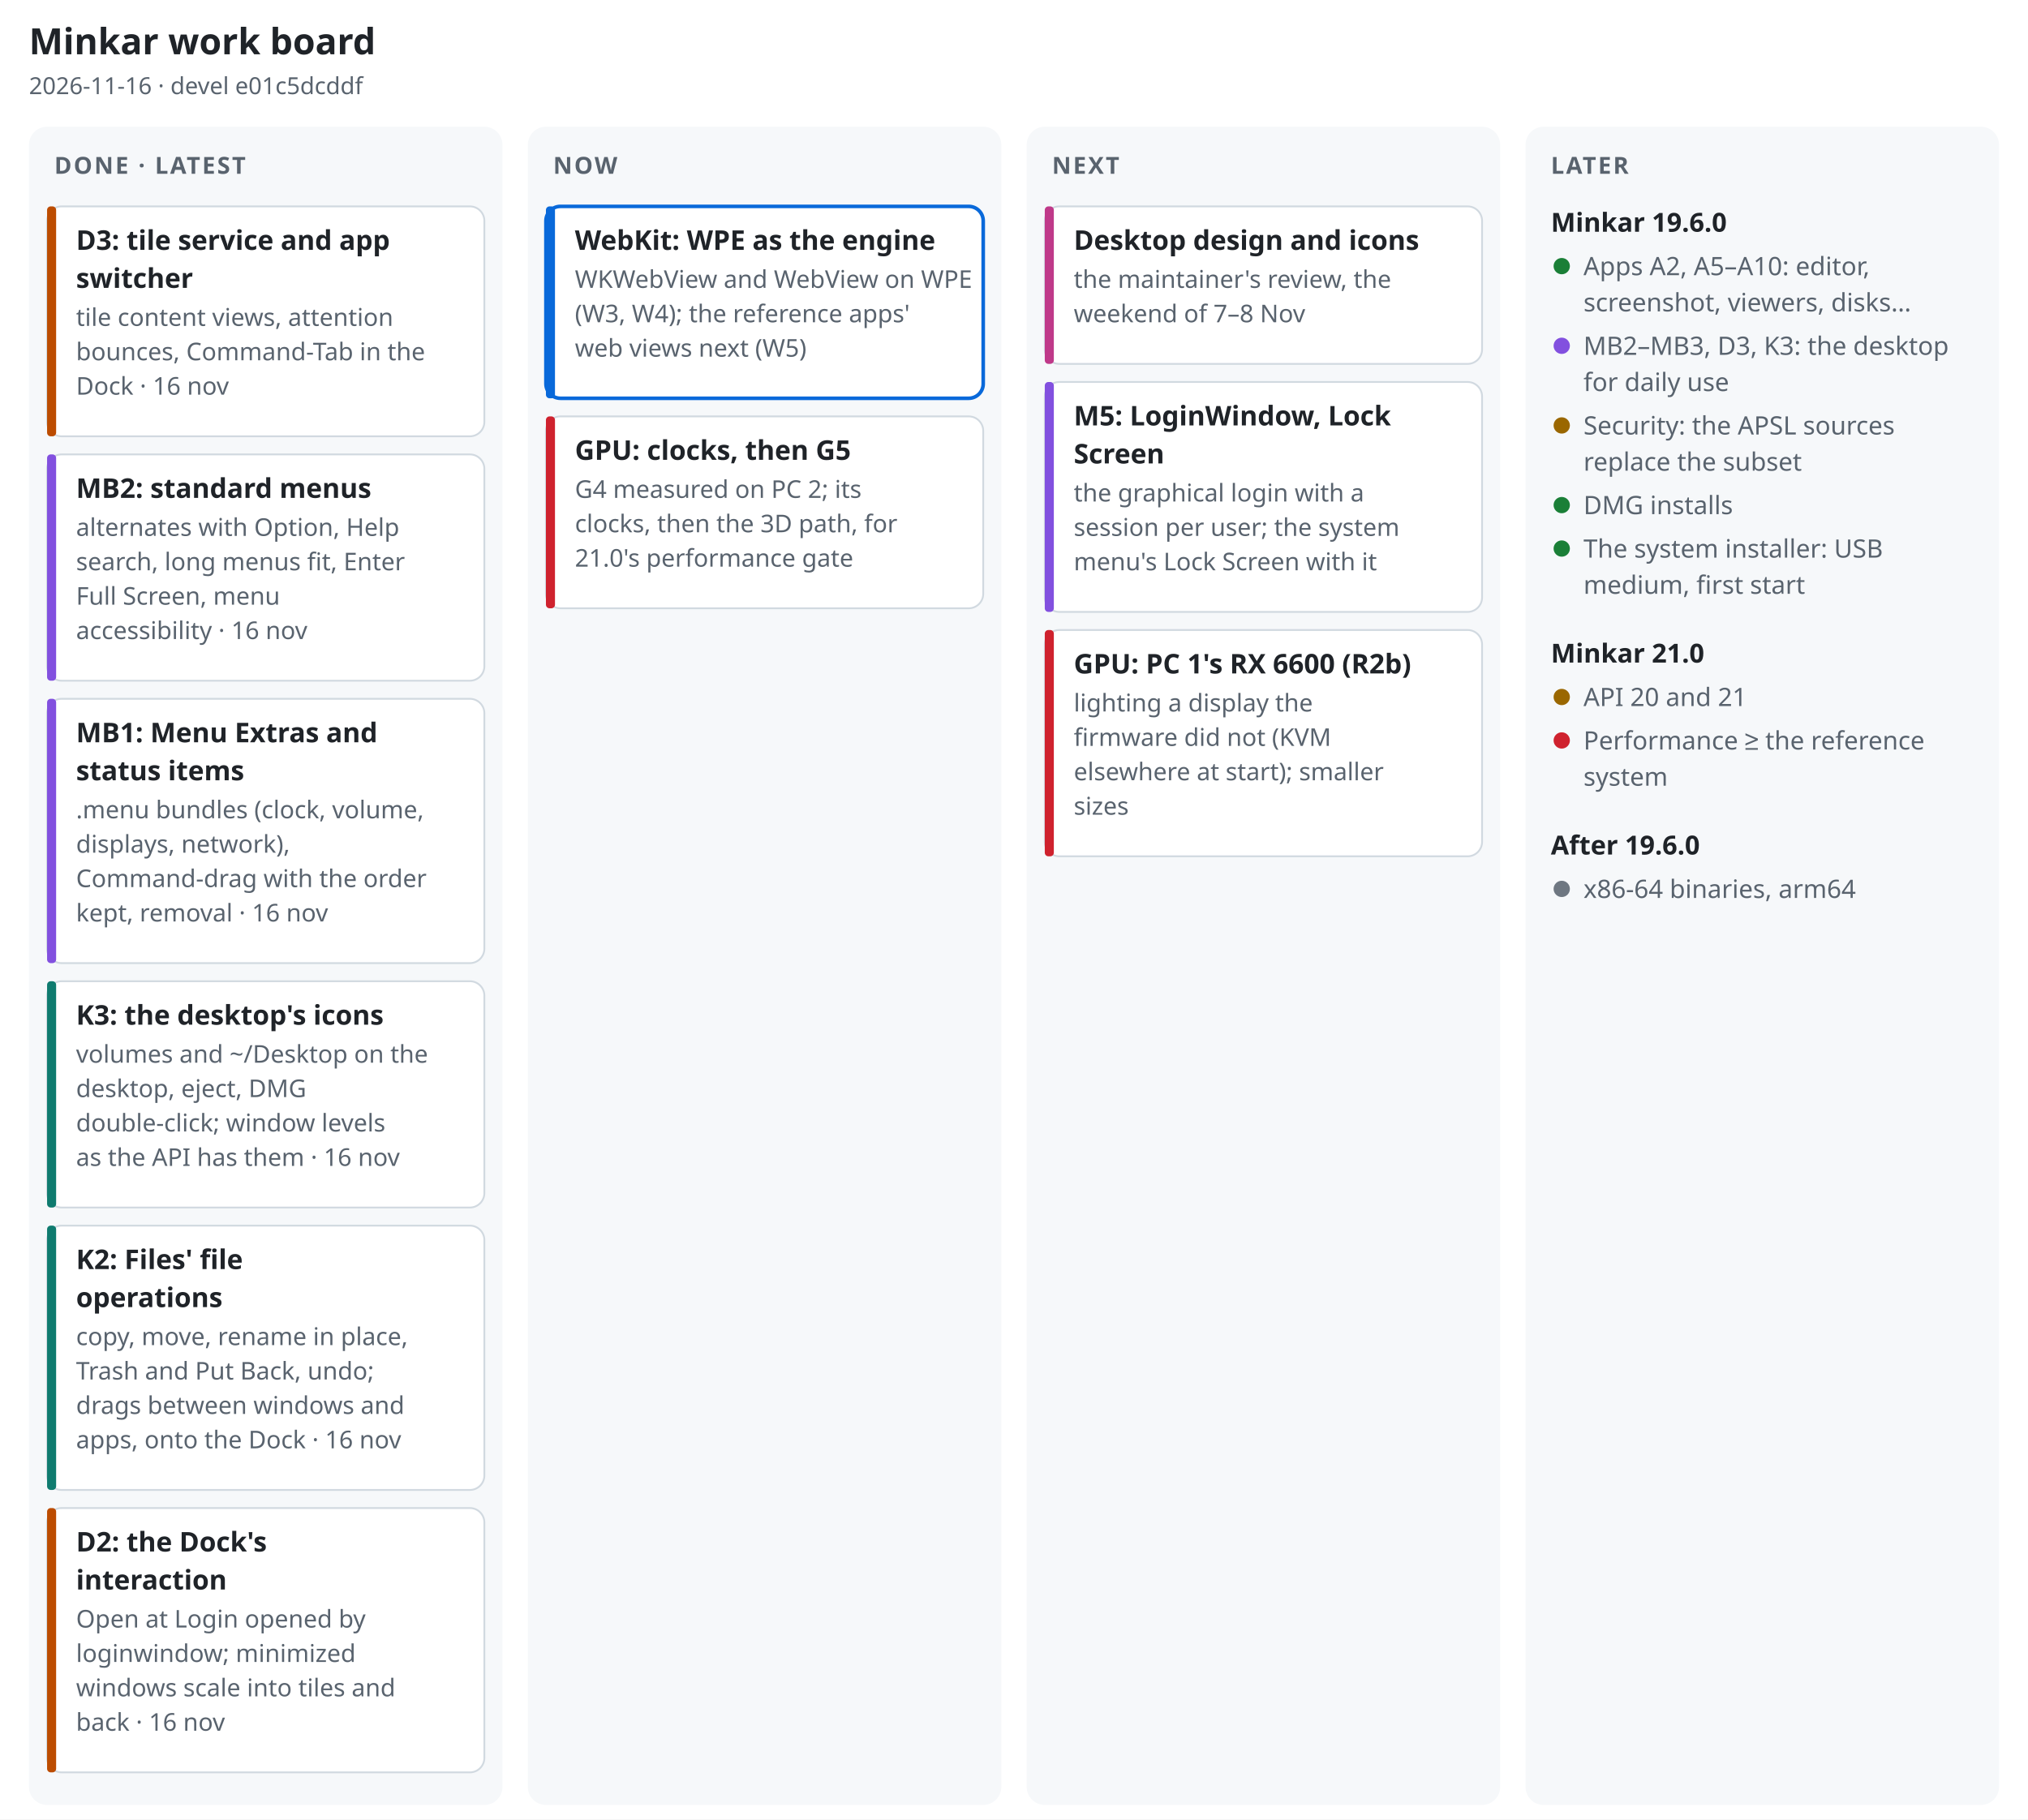
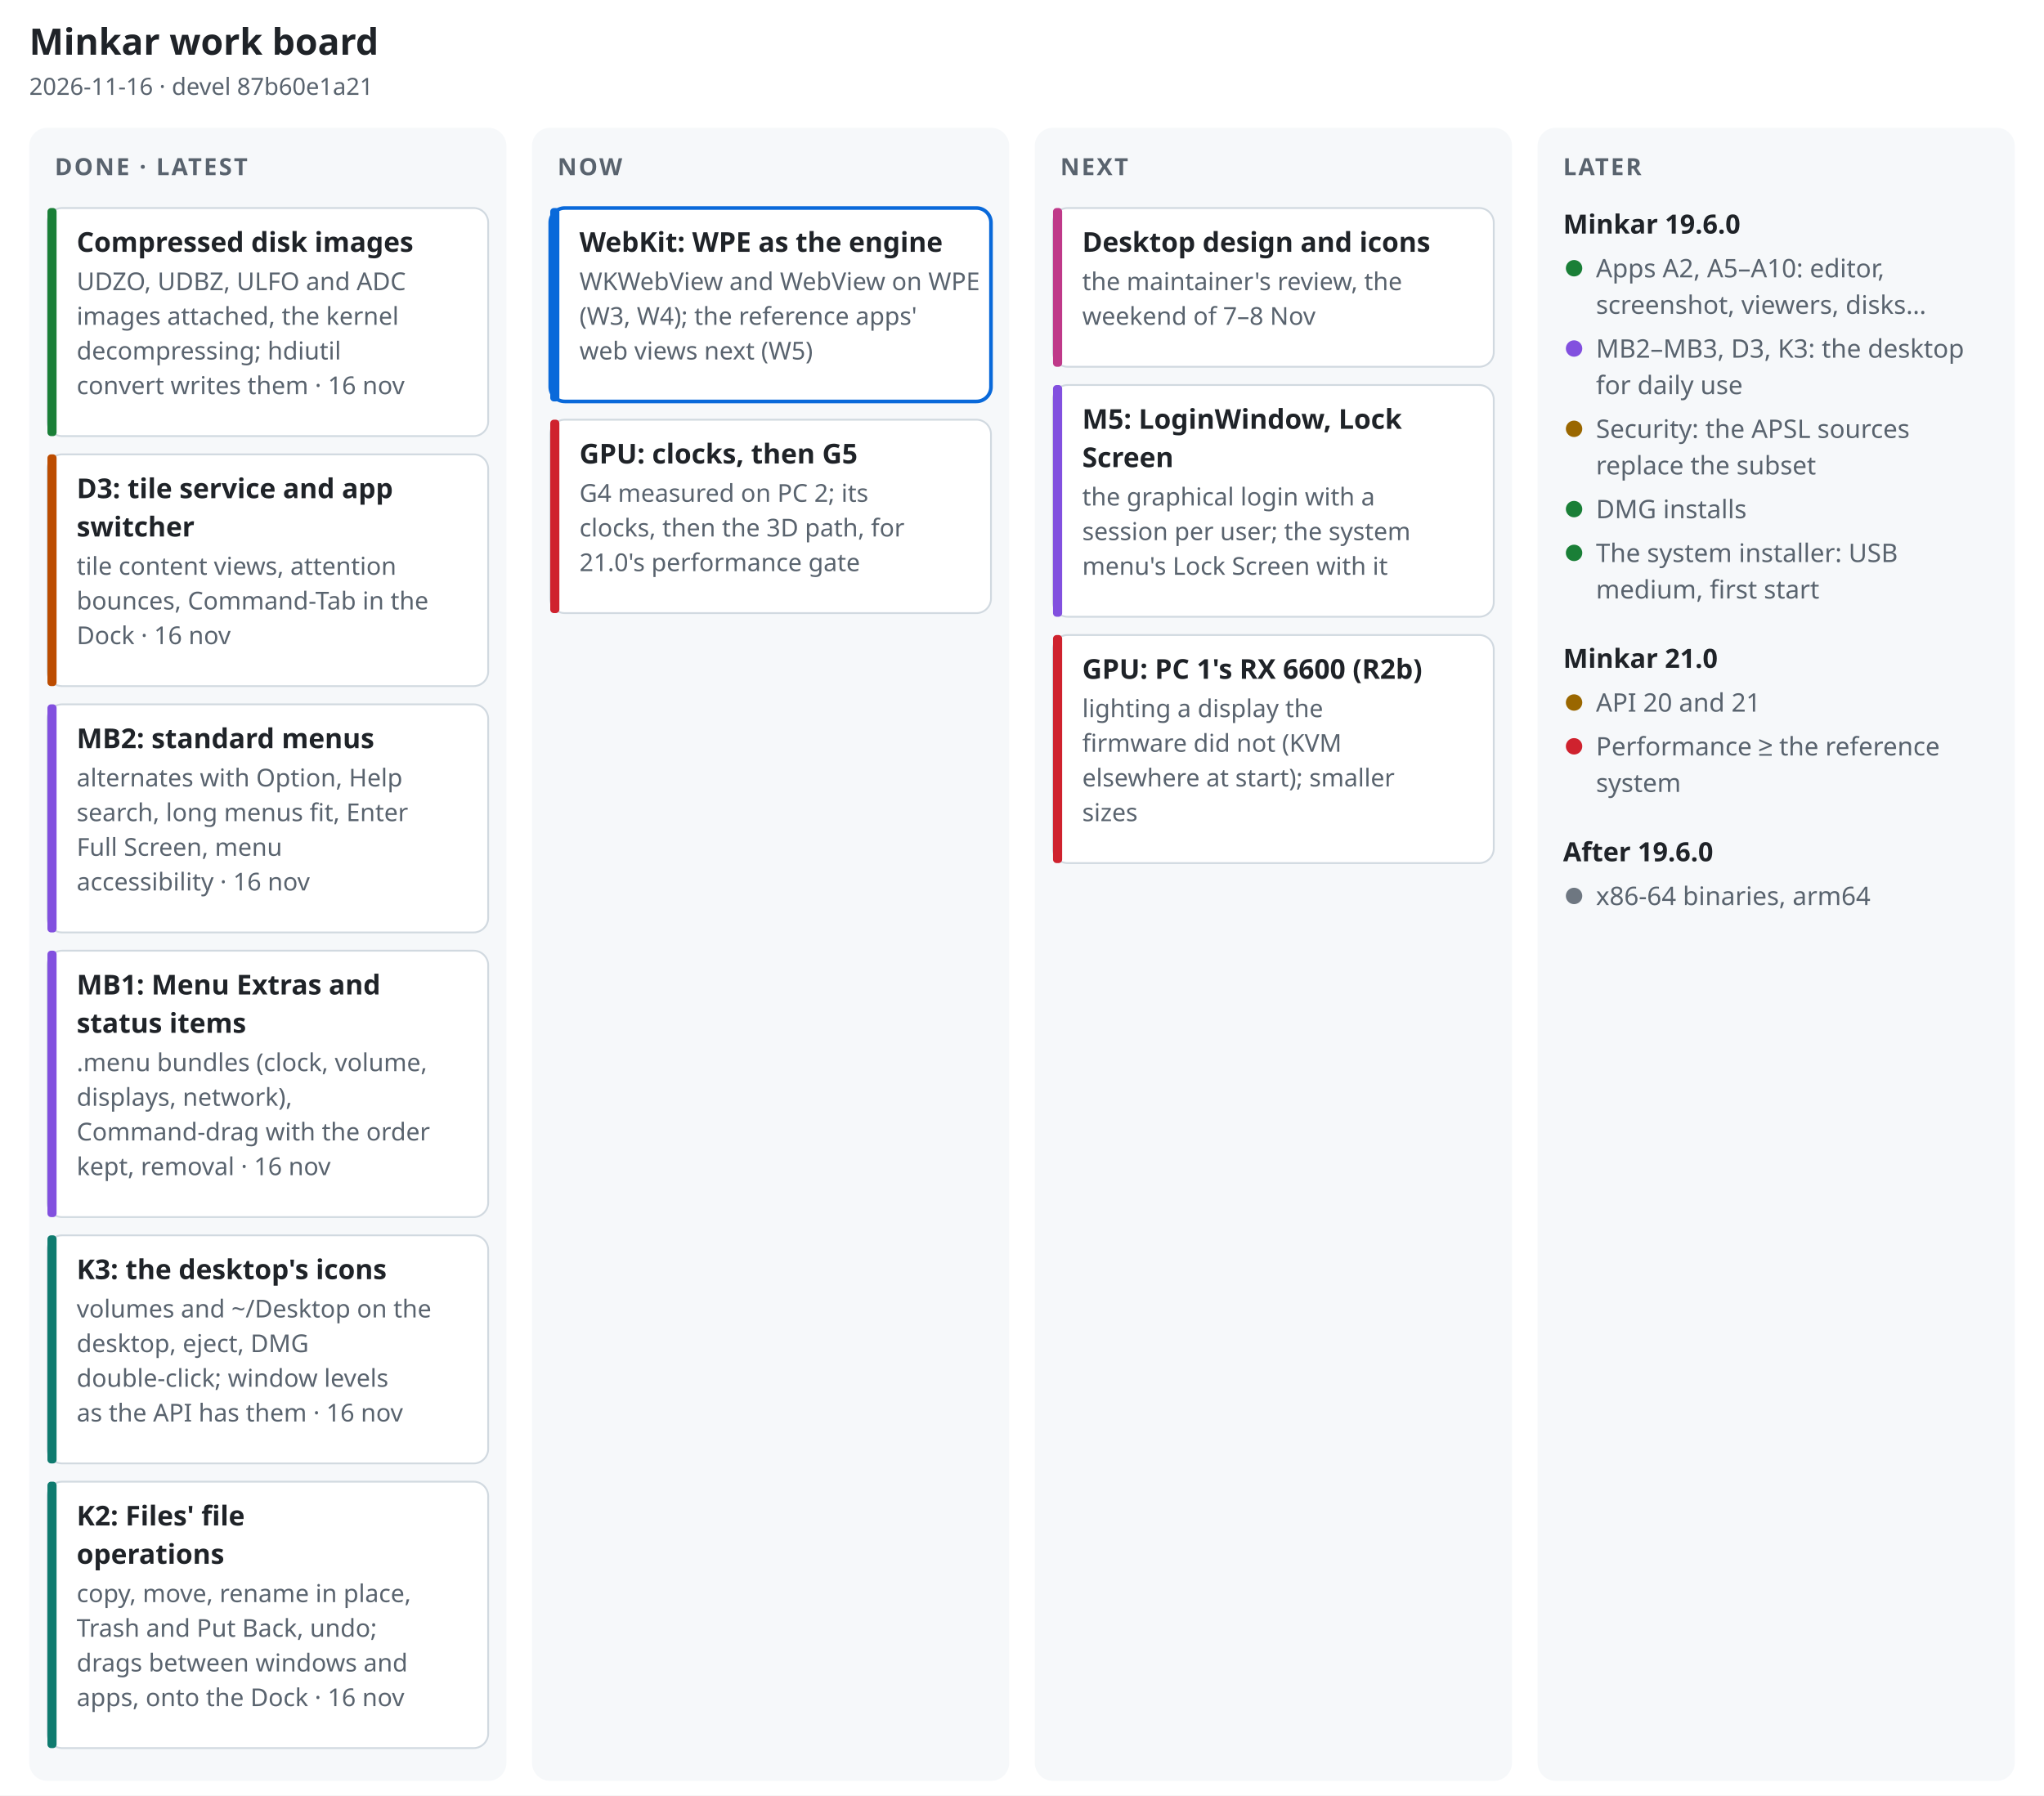
- <svg xmlns="http://www.w3.org/2000/svg" width="1120" height="1005" viewBox="0 0 1120 1005" font-family="-apple-system, BlinkMacSystemFont, 'Segoe UI', 'Noto Sans', Helvetica, Arial, sans-serif" role="img" aria-label="Minkar work board, 2026-11-16">
-   <rect width="1120" height="1005" fill="#ffffff" />
+ <svg xmlns="http://www.w3.org/2000/svg" width="1120" height="984" viewBox="0 0 1120 984" font-family="-apple-system, BlinkMacSystemFont, 'Segoe UI', 'Noto Sans', Helvetica, Arial, sans-serif" role="img" aria-label="Minkar work board, 2026-11-16">
+   <rect width="1120" height="984" fill="#ffffff" />
  <text x="16" y="30" font-size="20" font-weight="700" fill="#1f2328" text-anchor="start">Minkar work board</text>
-   <text x="16" y="52" font-size="13" font-weight="400" fill="#59636e" text-anchor="start">2026-11-16 · devel e01c5dcddf</text>
-   <rect x="16" y="70" width="261.5" height="927" rx="10" fill="#f6f8fa" />
+   <text x="16" y="52" font-size="13" font-weight="400" fill="#59636e" text-anchor="start">2026-11-16 · devel 87b60e1a21</text>
+   <rect x="16" y="70" width="261.5" height="906" rx="10" fill="#f6f8fa" />
  <text x="30" y="96" font-size="13" font-weight="700" fill="#59636e" text-anchor="start" letter-spacing=".08em">DONE · LATEST</text>
-   <rect x="26" y="114" width="241.5" height="127" rx="8" fill="#ffffff" stroke="#d1d9e0" stroke-width="1" />
-   <rect x="26" y="114" width="5" height="127" rx="2" fill="#bc4c00" />
-   <text x="42" y="138" font-size="15" font-weight="650" fill="#1f2328" text-anchor="start">D3: tile service and app</text>
-   <text x="42" y="159" font-size="15" font-weight="650" fill="#1f2328" text-anchor="start">switcher</text>
-   <text x="42" y="180" font-size="13.5" font-weight="400" fill="#59636e" text-anchor="start">tile content views, attention</text>
-   <text x="42" y="199" font-size="13.5" font-weight="400" fill="#59636e" text-anchor="start">bounces, Command-Tab in the</text>
-   <text x="42" y="218" font-size="13.5" font-weight="400" fill="#59636e" text-anchor="start">Dock · 16 nov</text>
-   <rect x="26" y="251" width="241.5" height="125" rx="8" fill="#ffffff" stroke="#d1d9e0" stroke-width="1" />
-   <rect x="26" y="251" width="5" height="125" rx="2" fill="#8250df" />
-   <text x="42" y="275" font-size="15" font-weight="650" fill="#1f2328" text-anchor="start">MB2: standard menus</text>
-   <text x="42" y="296" font-size="13.5" font-weight="400" fill="#59636e" text-anchor="start">alternates with Option, Help</text>
-   <text x="42" y="315" font-size="13.5" font-weight="400" fill="#59636e" text-anchor="start">search, long menus fit, Enter</text>
-   <text x="42" y="334" font-size="13.5" font-weight="400" fill="#59636e" text-anchor="start">Full Screen, menu</text>
-   <text x="42" y="353" font-size="13.5" font-weight="400" fill="#59636e" text-anchor="start">accessibility · 16 nov</text>
-   <rect x="26" y="386" width="241.5" height="146" rx="8" fill="#ffffff" stroke="#d1d9e0" stroke-width="1" />
-   <rect x="26" y="386" width="5" height="146" rx="2" fill="#8250df" />
-   <text x="42" y="410" font-size="15" font-weight="650" fill="#1f2328" text-anchor="start">MB1: Menu Extras and</text>
-   <text x="42" y="431" font-size="15" font-weight="650" fill="#1f2328" text-anchor="start">status items</text>
-   <text x="42" y="452" font-size="13.5" font-weight="400" fill="#59636e" text-anchor="start">.menu bundles (clock, volume,</text>
-   <text x="42" y="471" font-size="13.5" font-weight="400" fill="#59636e" text-anchor="start">displays, network),</text>
-   <text x="42" y="490" font-size="13.5" font-weight="400" fill="#59636e" text-anchor="start">Command-drag with the order</text>
-   <text x="42" y="509" font-size="13.5" font-weight="400" fill="#59636e" text-anchor="start">kept, removal · 16 nov</text>
-   <rect x="26" y="542" width="241.5" height="125" rx="8" fill="#ffffff" stroke="#d1d9e0" stroke-width="1" />
-   <rect x="26" y="542" width="5" height="125" rx="2" fill="#0f7b6f" />
-   <text x="42" y="566" font-size="15" font-weight="650" fill="#1f2328" text-anchor="start">K3: the desktop's icons</text>
-   <text x="42" y="587" font-size="13.5" font-weight="400" fill="#59636e" text-anchor="start">volumes and ~/Desktop on the</text>
-   <text x="42" y="606" font-size="13.5" font-weight="400" fill="#59636e" text-anchor="start">desktop, eject, DMG</text>
-   <text x="42" y="625" font-size="13.5" font-weight="400" fill="#59636e" text-anchor="start">double-click; window levels</text>
-   <text x="42" y="644" font-size="13.5" font-weight="400" fill="#59636e" text-anchor="start">as the API has them · 16 nov</text>
-   <rect x="26" y="677" width="241.5" height="146" rx="8" fill="#ffffff" stroke="#d1d9e0" stroke-width="1" />
-   <rect x="26" y="677" width="5" height="146" rx="2" fill="#0f7b6f" />
-   <text x="42" y="701" font-size="15" font-weight="650" fill="#1f2328" text-anchor="start">K2: Files' file</text>
-   <text x="42" y="722" font-size="15" font-weight="650" fill="#1f2328" text-anchor="start">operations</text>
-   <text x="42" y="743" font-size="13.5" font-weight="400" fill="#59636e" text-anchor="start">copy, move, rename in place,</text>
-   <text x="42" y="762" font-size="13.5" font-weight="400" fill="#59636e" text-anchor="start">Trash and Put Back, undo;</text>
-   <text x="42" y="781" font-size="13.5" font-weight="400" fill="#59636e" text-anchor="start">drags between windows and</text>
-   <text x="42" y="800" font-size="13.5" font-weight="400" fill="#59636e" text-anchor="start">apps, onto the Dock · 16 nov</text>
-   <rect x="26" y="833" width="241.5" height="146" rx="8" fill="#ffffff" stroke="#d1d9e0" stroke-width="1" />
-   <rect x="26" y="833" width="5" height="146" rx="2" fill="#bc4c00" />
-   <text x="42" y="857" font-size="15" font-weight="650" fill="#1f2328" text-anchor="start">D2: the Dock's</text>
-   <text x="42" y="878" font-size="15" font-weight="650" fill="#1f2328" text-anchor="start">interaction</text>
-   <text x="42" y="899" font-size="13.5" font-weight="400" fill="#59636e" text-anchor="start">Open at Login opened by</text>
-   <text x="42" y="918" font-size="13.5" font-weight="400" fill="#59636e" text-anchor="start">loginwindow; minimized</text>
-   <text x="42" y="937" font-size="13.5" font-weight="400" fill="#59636e" text-anchor="start">windows scale into tiles and</text>
-   <text x="42" y="956" font-size="13.5" font-weight="400" fill="#59636e" text-anchor="start">back · 16 nov</text>
-   <rect x="291.5" y="70" width="261.5" height="927" rx="10" fill="#f6f8fa" />
+   <rect x="26" y="114" width="241.5" height="125" rx="8" fill="#ffffff" stroke="#d1d9e0" stroke-width="1" />
+   <rect x="26" y="114" width="5" height="125" rx="2" fill="#1a7f37" />
+   <text x="42" y="138" font-size="15" font-weight="650" fill="#1f2328" text-anchor="start">Compressed disk images</text>
+   <text x="42" y="159" font-size="13.5" font-weight="400" fill="#59636e" text-anchor="start">UDZO, UDBZ, ULFO and ADC</text>
+   <text x="42" y="178" font-size="13.5" font-weight="400" fill="#59636e" text-anchor="start">images attached, the kernel</text>
+   <text x="42" y="197" font-size="13.5" font-weight="400" fill="#59636e" text-anchor="start">decompressing; hdiutil</text>
+   <text x="42" y="216" font-size="13.5" font-weight="400" fill="#59636e" text-anchor="start">convert writes them · 16 nov</text>
+   <rect x="26" y="249" width="241.5" height="127" rx="8" fill="#ffffff" stroke="#d1d9e0" stroke-width="1" />
+   <rect x="26" y="249" width="5" height="127" rx="2" fill="#bc4c00" />
+   <text x="42" y="273" font-size="15" font-weight="650" fill="#1f2328" text-anchor="start">D3: tile service and app</text>
+   <text x="42" y="294" font-size="15" font-weight="650" fill="#1f2328" text-anchor="start">switcher</text>
+   <text x="42" y="315" font-size="13.5" font-weight="400" fill="#59636e" text-anchor="start">tile content views, attention</text>
+   <text x="42" y="334" font-size="13.5" font-weight="400" fill="#59636e" text-anchor="start">bounces, Command-Tab in the</text>
+   <text x="42" y="353" font-size="13.5" font-weight="400" fill="#59636e" text-anchor="start">Dock · 16 nov</text>
+   <rect x="26" y="386" width="241.5" height="125" rx="8" fill="#ffffff" stroke="#d1d9e0" stroke-width="1" />
+   <rect x="26" y="386" width="5" height="125" rx="2" fill="#8250df" />
+   <text x="42" y="410" font-size="15" font-weight="650" fill="#1f2328" text-anchor="start">MB2: standard menus</text>
+   <text x="42" y="431" font-size="13.5" font-weight="400" fill="#59636e" text-anchor="start">alternates with Option, Help</text>
+   <text x="42" y="450" font-size="13.5" font-weight="400" fill="#59636e" text-anchor="start">search, long menus fit, Enter</text>
+   <text x="42" y="469" font-size="13.5" font-weight="400" fill="#59636e" text-anchor="start">Full Screen, menu</text>
+   <text x="42" y="488" font-size="13.5" font-weight="400" fill="#59636e" text-anchor="start">accessibility · 16 nov</text>
+   <rect x="26" y="521" width="241.5" height="146" rx="8" fill="#ffffff" stroke="#d1d9e0" stroke-width="1" />
+   <rect x="26" y="521" width="5" height="146" rx="2" fill="#8250df" />
+   <text x="42" y="545" font-size="15" font-weight="650" fill="#1f2328" text-anchor="start">MB1: Menu Extras and</text>
+   <text x="42" y="566" font-size="15" font-weight="650" fill="#1f2328" text-anchor="start">status items</text>
+   <text x="42" y="587" font-size="13.5" font-weight="400" fill="#59636e" text-anchor="start">.menu bundles (clock, volume,</text>
+   <text x="42" y="606" font-size="13.5" font-weight="400" fill="#59636e" text-anchor="start">displays, network),</text>
+   <text x="42" y="625" font-size="13.5" font-weight="400" fill="#59636e" text-anchor="start">Command-drag with the order</text>
+   <text x="42" y="644" font-size="13.5" font-weight="400" fill="#59636e" text-anchor="start">kept, removal · 16 nov</text>
+   <rect x="26" y="677" width="241.5" height="125" rx="8" fill="#ffffff" stroke="#d1d9e0" stroke-width="1" />
+   <rect x="26" y="677" width="5" height="125" rx="2" fill="#0f7b6f" />
+   <text x="42" y="701" font-size="15" font-weight="650" fill="#1f2328" text-anchor="start">K3: the desktop's icons</text>
+   <text x="42" y="722" font-size="13.5" font-weight="400" fill="#59636e" text-anchor="start">volumes and ~/Desktop on the</text>
+   <text x="42" y="741" font-size="13.5" font-weight="400" fill="#59636e" text-anchor="start">desktop, eject, DMG</text>
+   <text x="42" y="760" font-size="13.5" font-weight="400" fill="#59636e" text-anchor="start">double-click; window levels</text>
+   <text x="42" y="779" font-size="13.5" font-weight="400" fill="#59636e" text-anchor="start">as the API has them · 16 nov</text>
+   <rect x="26" y="812" width="241.5" height="146" rx="8" fill="#ffffff" stroke="#d1d9e0" stroke-width="1" />
+   <rect x="26" y="812" width="5" height="146" rx="2" fill="#0f7b6f" />
+   <text x="42" y="836" font-size="15" font-weight="650" fill="#1f2328" text-anchor="start">K2: Files' file</text>
+   <text x="42" y="857" font-size="15" font-weight="650" fill="#1f2328" text-anchor="start">operations</text>
+   <text x="42" y="878" font-size="13.5" font-weight="400" fill="#59636e" text-anchor="start">copy, move, rename in place,</text>
+   <text x="42" y="897" font-size="13.5" font-weight="400" fill="#59636e" text-anchor="start">Trash and Put Back, undo;</text>
+   <text x="42" y="916" font-size="13.5" font-weight="400" fill="#59636e" text-anchor="start">drags between windows and</text>
+   <text x="42" y="935" font-size="13.5" font-weight="400" fill="#59636e" text-anchor="start">apps, onto the Dock · 16 nov</text>
+   <rect x="291.5" y="70" width="261.5" height="906" rx="10" fill="#f6f8fa" />
  <text x="305.5" y="96" font-size="13" font-weight="700" fill="#59636e" text-anchor="start" letter-spacing=".08em">NOW</text>
  <rect x="301.5" y="114" width="241.5" height="106" rx="8" fill="#ffffff" stroke="#0969da" stroke-width="2" />
  <rect x="301.5" y="114" width="5" height="106" rx="2" fill="#0969da" />
  <text x="317.5" y="138" font-size="15" font-weight="650" fill="#1f2328" text-anchor="start">WebKit: WPE as the engine</text>
  <text x="317.5" y="159" font-size="13.5" font-weight="400" fill="#59636e" text-anchor="start">WKWebView and WebView on WPE</text>
  <text x="317.5" y="178" font-size="13.5" font-weight="400" fill="#59636e" text-anchor="start">(W3, W4); the reference apps'</text>
  <text x="317.5" y="197" font-size="13.5" font-weight="400" fill="#59636e" text-anchor="start">web views next (W5)</text>
  <rect x="301.5" y="230" width="241.5" height="106" rx="8" fill="#ffffff" stroke="#d1d9e0" stroke-width="1" />
  <rect x="301.5" y="230" width="5" height="106" rx="2" fill="#cf222e" />
  <text x="317.5" y="254" font-size="15" font-weight="650" fill="#1f2328" text-anchor="start">GPU: clocks, then G5</text>
  <text x="317.5" y="275" font-size="13.5" font-weight="400" fill="#59636e" text-anchor="start">G4 measured on PC 2; its</text>
  <text x="317.5" y="294" font-size="13.5" font-weight="400" fill="#59636e" text-anchor="start">clocks, then the 3D path, for</text>
  <text x="317.5" y="313" font-size="13.5" font-weight="400" fill="#59636e" text-anchor="start">21.0's performance gate</text>
-   <rect x="567" y="70" width="261.5" height="927" rx="10" fill="#f6f8fa" />
+   <rect x="567" y="70" width="261.5" height="906" rx="10" fill="#f6f8fa" />
  <text x="581" y="96" font-size="13" font-weight="700" fill="#59636e" text-anchor="start" letter-spacing=".08em">NEXT</text>
  <rect x="577" y="114" width="241.5" height="87" rx="8" fill="#ffffff" stroke="#d1d9e0" stroke-width="1" />
  <rect x="577" y="114" width="5" height="87" rx="2" fill="#bf3989" />
  <text x="593" y="138" font-size="15" font-weight="650" fill="#1f2328" text-anchor="start">Desktop design and icons</text>
  <text x="593" y="159" font-size="13.5" font-weight="400" fill="#59636e" text-anchor="start">the maintainer's review, the</text>
  <text x="593" y="178" font-size="13.5" font-weight="400" fill="#59636e" text-anchor="start">weekend of 7–8 Nov</text>
  <rect x="577" y="211" width="241.5" height="127" rx="8" fill="#ffffff" stroke="#d1d9e0" stroke-width="1" />
  <rect x="577" y="211" width="5" height="127" rx="2" fill="#8250df" />
  <text x="593" y="235" font-size="15" font-weight="650" fill="#1f2328" text-anchor="start">M5: LoginWindow, Lock</text>
  <text x="593" y="256" font-size="15" font-weight="650" fill="#1f2328" text-anchor="start">Screen</text>
  <text x="593" y="277" font-size="13.5" font-weight="400" fill="#59636e" text-anchor="start">the graphical login with a</text>
  <text x="593" y="296" font-size="13.5" font-weight="400" fill="#59636e" text-anchor="start">session per user; the system</text>
  <text x="593" y="315" font-size="13.5" font-weight="400" fill="#59636e" text-anchor="start">menu's Lock Screen with it</text>
  <rect x="577" y="348" width="241.5" height="125" rx="8" fill="#ffffff" stroke="#d1d9e0" stroke-width="1" />
  <rect x="577" y="348" width="5" height="125" rx="2" fill="#cf222e" />
  <text x="593" y="372" font-size="15" font-weight="650" fill="#1f2328" text-anchor="start">GPU: PC 1's RX 6600 (R2b)</text>
  <text x="593" y="393" font-size="13.5" font-weight="400" fill="#59636e" text-anchor="start">lighting a display the</text>
  <text x="593" y="412" font-size="13.5" font-weight="400" fill="#59636e" text-anchor="start">firmware did not (KVM</text>
  <text x="593" y="431" font-size="13.5" font-weight="400" fill="#59636e" text-anchor="start">elsewhere at start); smaller</text>
  <text x="593" y="450" font-size="13.5" font-weight="400" fill="#59636e" text-anchor="start">sizes</text>
-   <rect x="842.5" y="70" width="261.5" height="927" rx="10" fill="#f6f8fa" />
+   <rect x="842.5" y="70" width="261.5" height="906" rx="10" fill="#f6f8fa" />
  <text x="856.5" y="96" font-size="13" font-weight="700" fill="#59636e" text-anchor="start" letter-spacing=".08em">LATER</text>
  <text x="856.5" y="128" font-size="14.5" font-weight="700" fill="#1f2328" text-anchor="start">Minkar 19.6.0</text>
  <circle cx="862.5" cy="147" r="4.5" fill="#1a7f37" />
  <text x="874.5" y="152" font-size="14" font-weight="400" fill="#59636e" text-anchor="start">Apps A2, A5–A10: editor,</text>
  <text x="874.5" y="172" font-size="14" font-weight="400" fill="#59636e" text-anchor="start">screenshot, viewers, disks…</text>
  <circle cx="862.5" cy="191" r="4.5" fill="#8250df" />
  <text x="874.5" y="196" font-size="14" font-weight="400" fill="#59636e" text-anchor="start">MB2–MB3, D3, K3: the desktop</text>
  <text x="874.5" y="216" font-size="14" font-weight="400" fill="#59636e" text-anchor="start">for daily use</text>
  <circle cx="862.5" cy="235" r="4.5" fill="#9a6700" />
  <text x="874.5" y="240" font-size="14" font-weight="400" fill="#59636e" text-anchor="start">Security: the APSL sources</text>
  <text x="874.5" y="260" font-size="14" font-weight="400" fill="#59636e" text-anchor="start">replace the subset</text>
  <circle cx="862.5" cy="279" r="4.5" fill="#1a7f37" />
  <text x="874.5" y="284" font-size="14" font-weight="400" fill="#59636e" text-anchor="start">DMG installs</text>
  <circle cx="862.5" cy="303" r="4.5" fill="#1a7f37" />
  <text x="874.5" y="308" font-size="14" font-weight="400" fill="#59636e" text-anchor="start">The system installer: USB</text>
  <text x="874.5" y="328" font-size="14" font-weight="400" fill="#59636e" text-anchor="start">medium, first start</text>
  <text x="856.5" y="366" font-size="14.5" font-weight="700" fill="#1f2328" text-anchor="start">Minkar 21.0</text>
  <circle cx="862.5" cy="385" r="4.5" fill="#9a6700" />
  <text x="874.5" y="390" font-size="14" font-weight="400" fill="#59636e" text-anchor="start">API 20 and 21</text>
  <circle cx="862.5" cy="409" r="4.5" fill="#cf222e" />
  <text x="874.5" y="414" font-size="14" font-weight="400" fill="#59636e" text-anchor="start">Performance ≥ the reference</text>
  <text x="874.5" y="434" font-size="14" font-weight="400" fill="#59636e" text-anchor="start">system</text>
  <text x="856.5" y="472" font-size="14.5" font-weight="700" fill="#1f2328" text-anchor="start">After 19.6.0</text>
  <circle cx="862.5" cy="491" r="4.5" fill="#6e7781" />
  <text x="874.5" y="496" font-size="14" font-weight="400" fill="#59636e" text-anchor="start">x86-64 binaries, arm64</text>
</svg>
